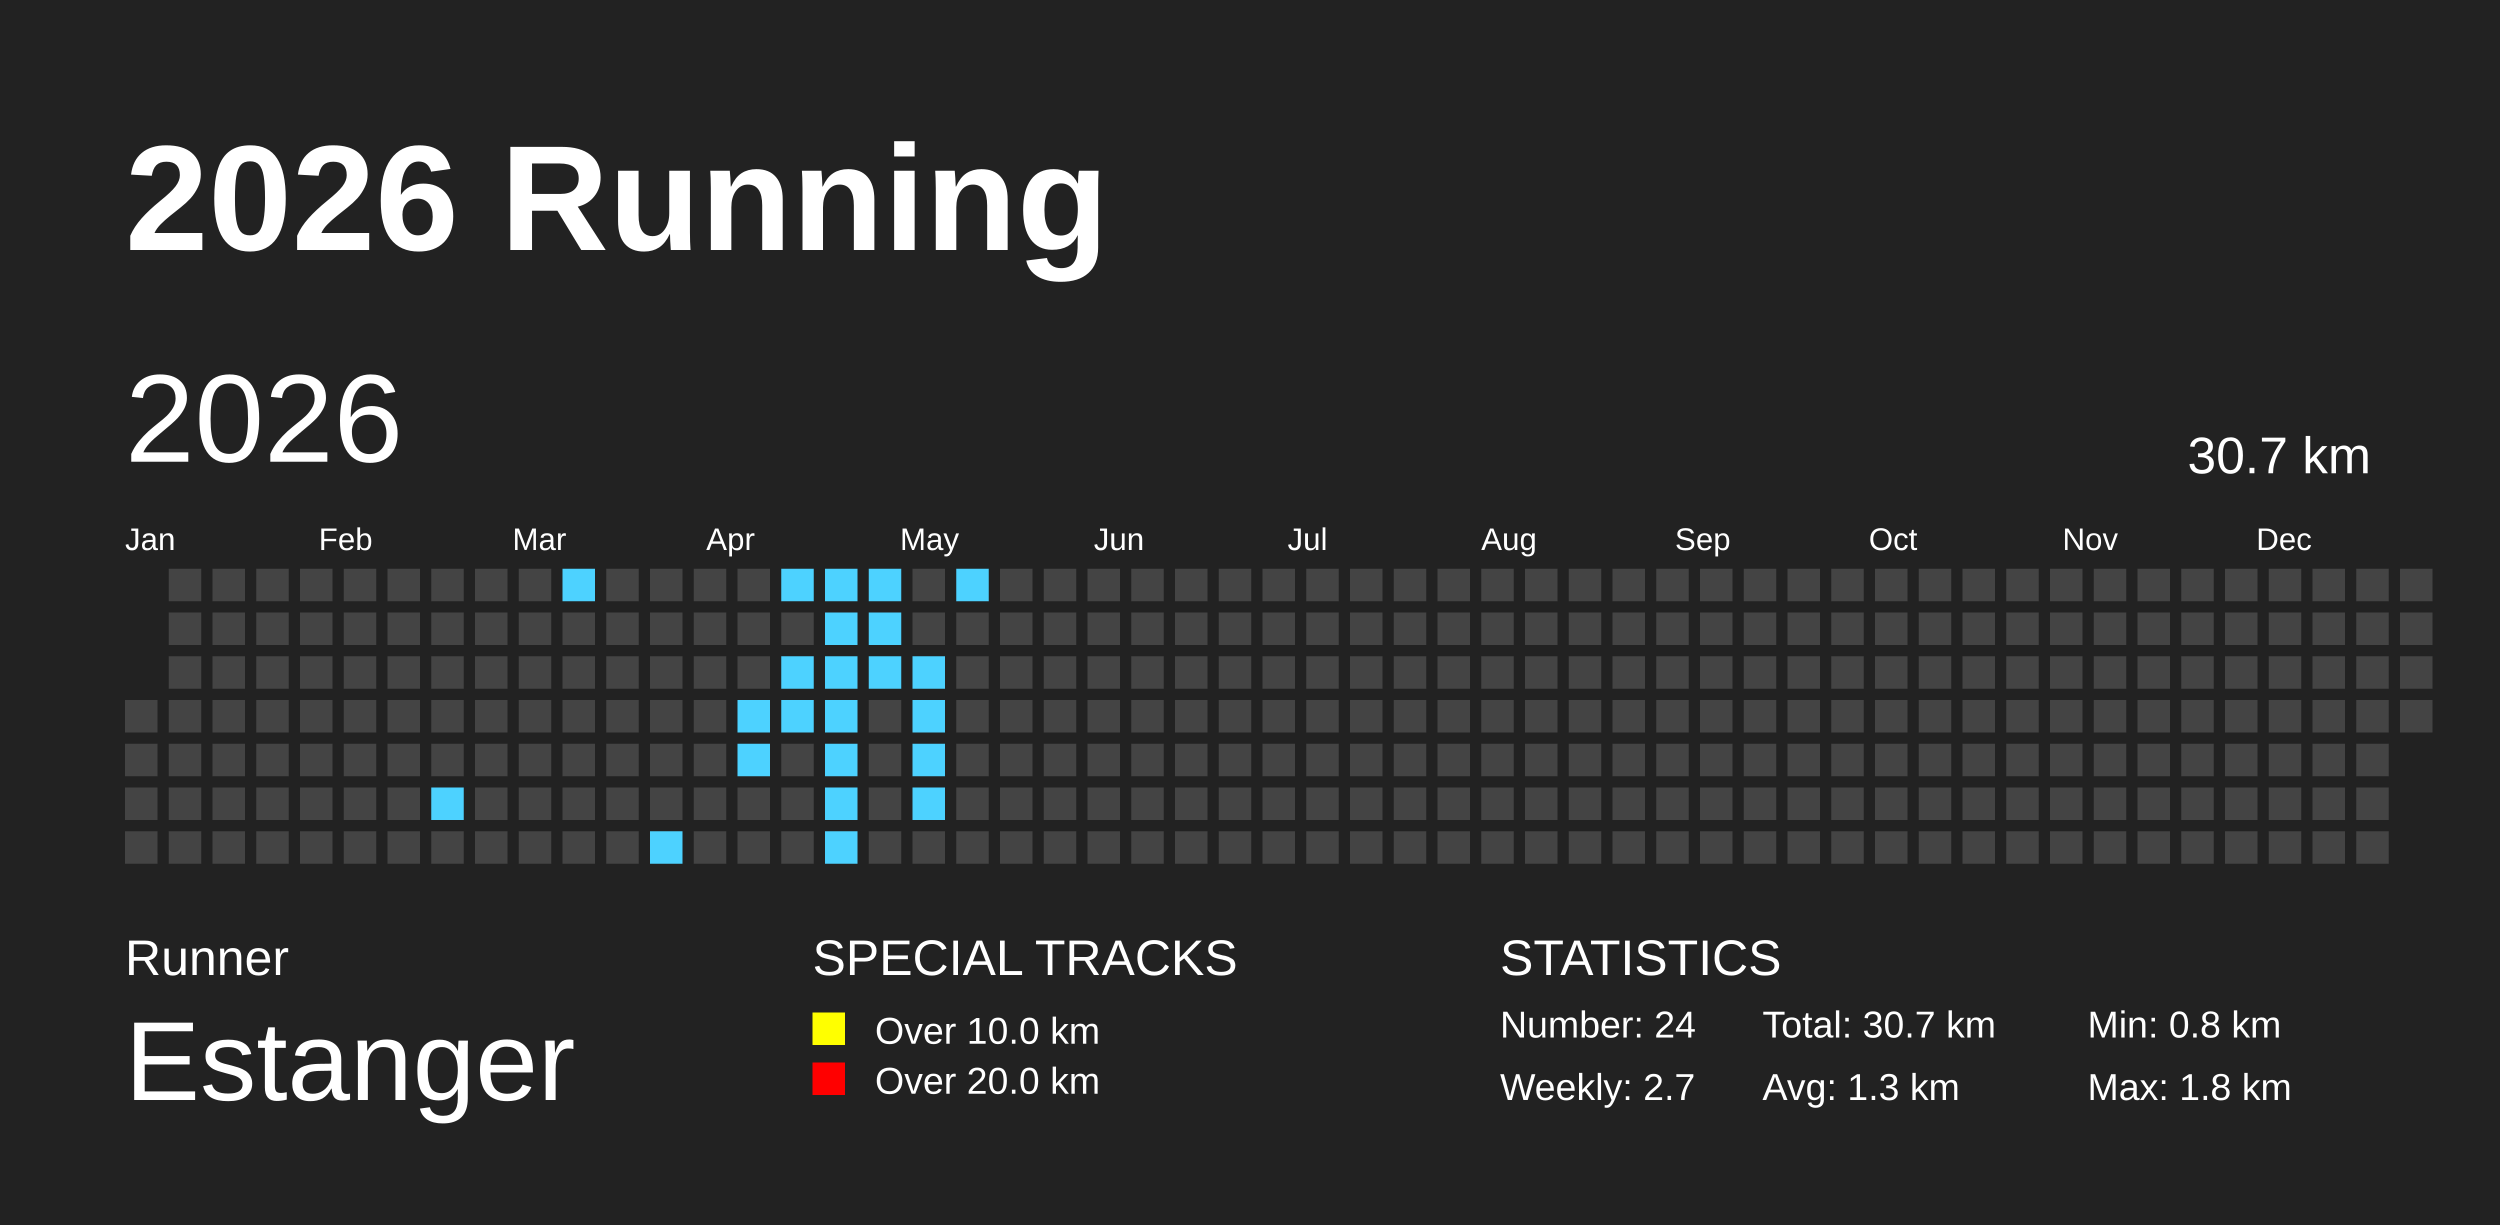
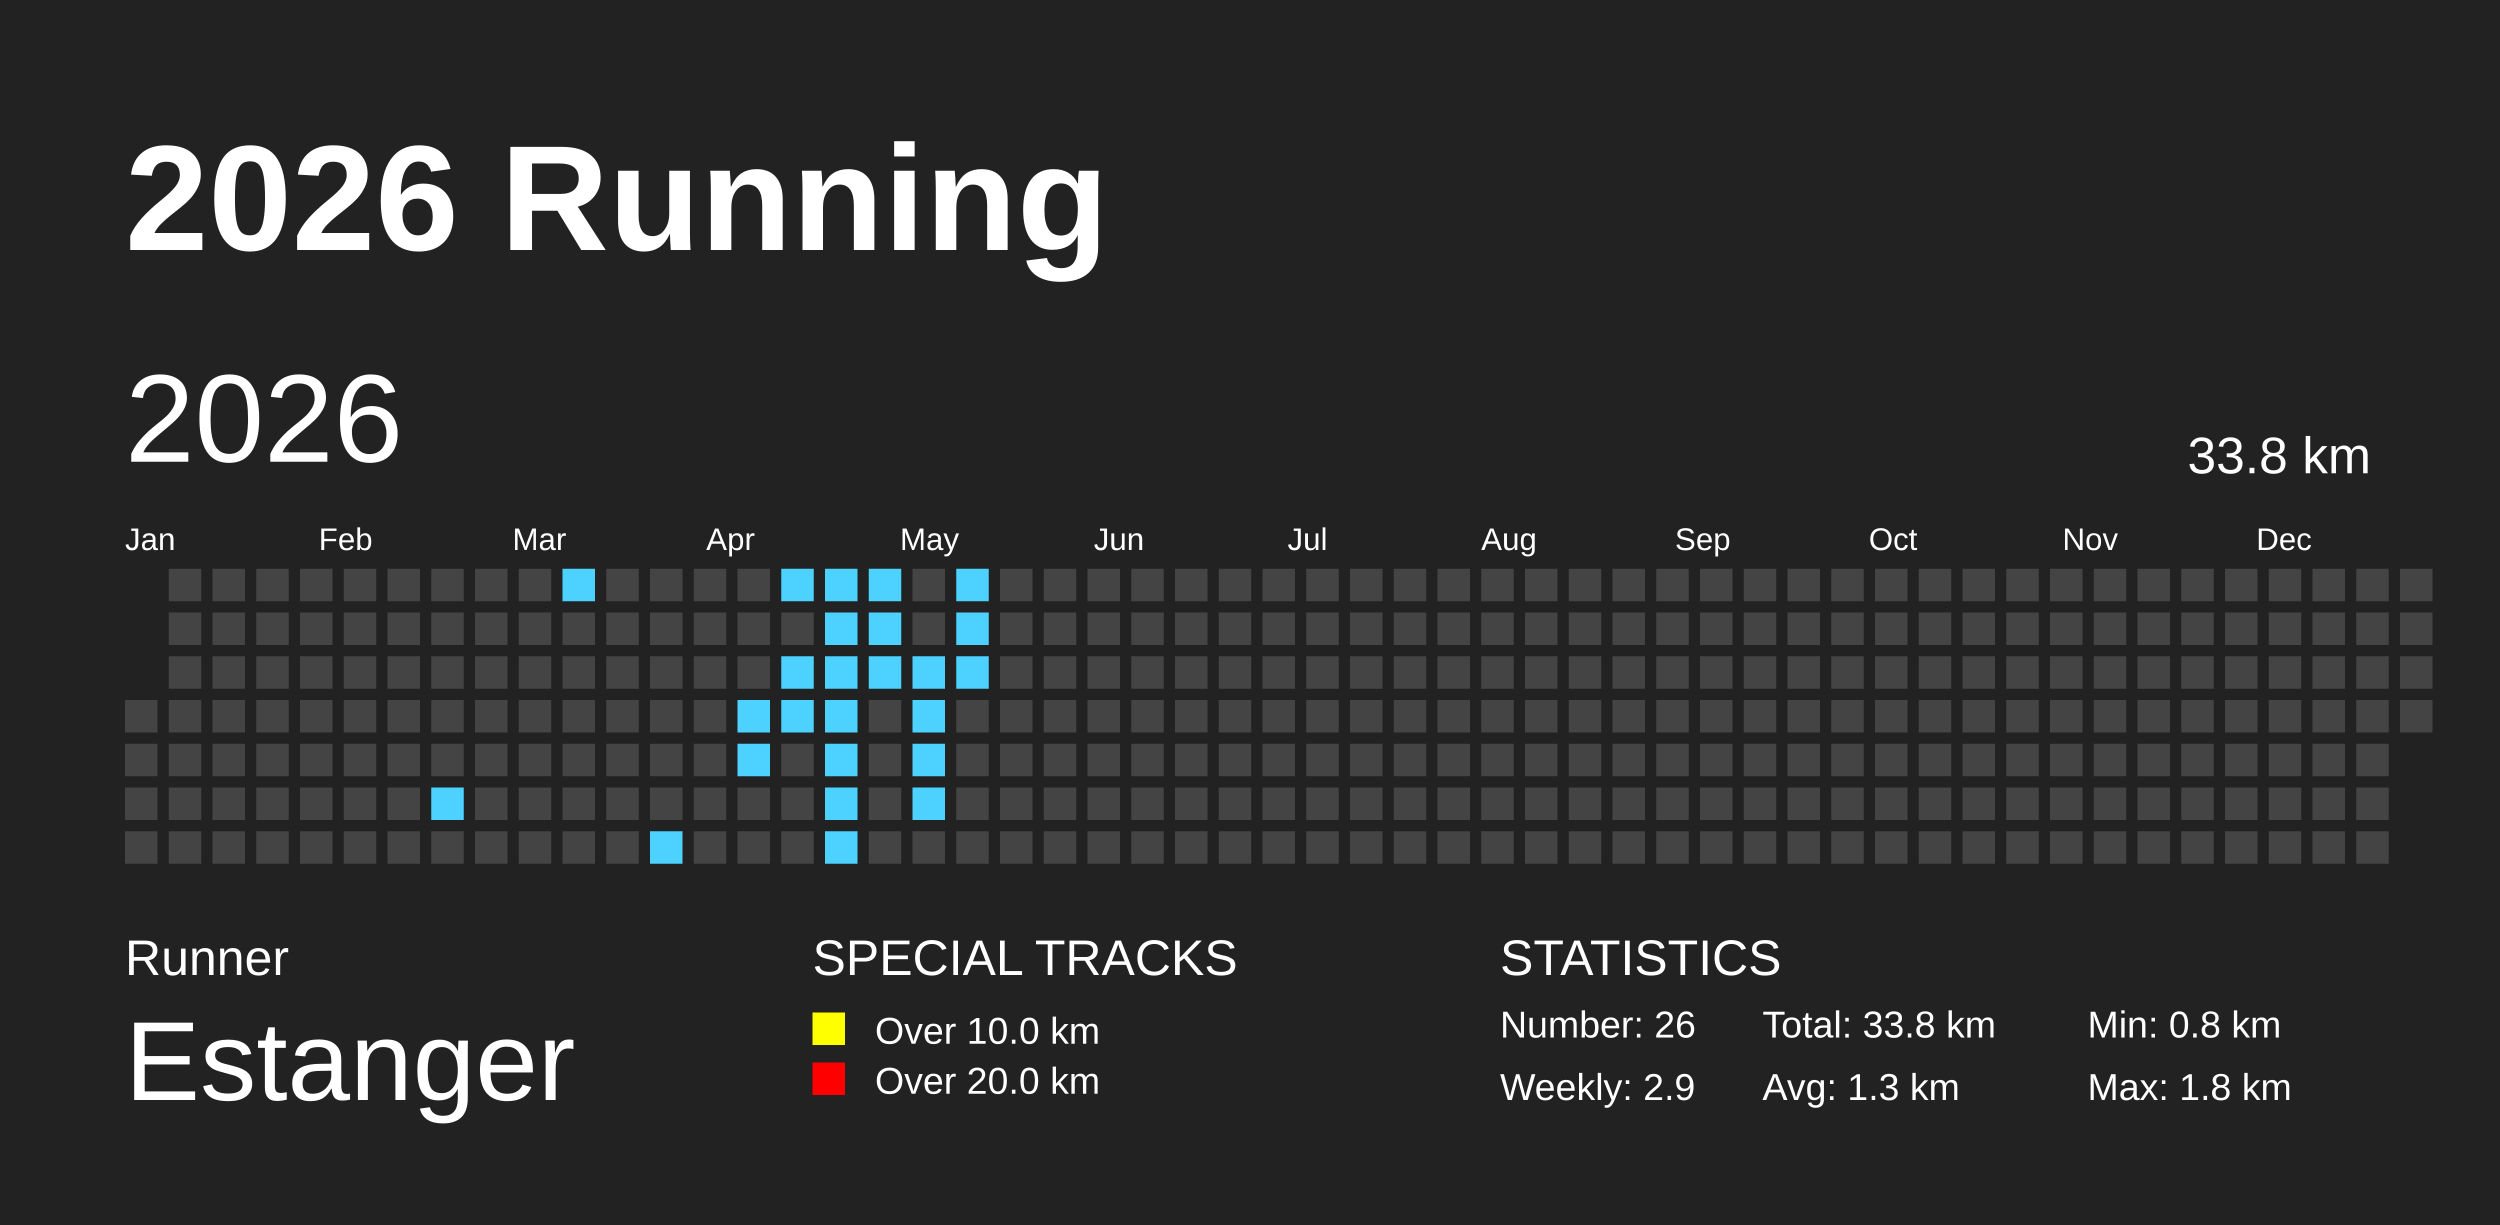
<svg xmlns="http://www.w3.org/2000/svg" baseProfile="full" height="98mm" version="1.1" viewBox="0,0,200,98" width="200mm">
  <defs />
  <rect fill="#222222" height="98" width="200" x="0" y="0" />
  <text fill="#FFFFFF" style="font-size:12px; font-family:Arial; font-weight:bold;" x="10" y="20">2026 Running</text>
  <text fill="#FFFFFF" style="font-size:4px; font-family:Arial" x="10" y="78">Runner</text>
  <text fill="#FFFFFF" style="font-size:9px; font-family:Arial" x="10" y="88">Estanger</text>
  <text fill="#FFFFFF" style="font-size:4px; font-family:Arial" x="65" y="78">SPECIAL TRACKS</text>
  <rect fill="yellow" height="2.6" width="2.6" x="65" y="81" />
  <text fill="#FFFFFF" style="font-size:3px; font-family:Arial" x="70" y="83.5">Over 10.0 km</text>
  <rect fill="red" height="2.6" width="2.6" x="65" y="85" />
  <text fill="#FFFFFF" style="font-size:3px; font-family:Arial" x="70" y="87.5">Over 20.0 km</text>
  <text fill="#FFFFFF" style="font-size:4px; font-family:Arial" x="120" y="78">STATISTICS</text>
-   <text fill="#FFFFFF" style="font-size:3px; font-family:Arial" x="120" y="83">Number: 24</text>
-   <text fill="#FFFFFF" style="font-size:3px; font-family:Arial" x="120" y="88">Weekly: 2.7</text>
-   <text fill="#FFFFFF" style="font-size:3px; font-family:Arial" x="141" y="83">Total: 30.7 km</text>
+   <text fill="#FFFFFF" style="font-size:3px; font-family:Arial" x="120" y="83">Number: 26</text>
+   <text fill="#FFFFFF" style="font-size:3px; font-family:Arial" x="120" y="88">Weekly: 2.9</text>
+   <text fill="#FFFFFF" style="font-size:3px; font-family:Arial" x="141" y="83">Total: 33.8 km</text>
  <text fill="#FFFFFF" style="font-size:3px; font-family:Arial" x="141" y="88">Avg: 1.3 km</text>
  <text fill="#FFFFFF" style="font-size:3px; font-family:Arial" x="167" y="83">Min: 0.8 km</text>
  <text fill="#FFFFFF" style="font-size:3px; font-family:Arial" x="167" y="88">Max: 1.8 km</text>
  <text dominant-baseline="hanging" fill="#FFFFFF" style="font-size:10.0px; font-family:Arial;" x="10" y="30">2026</text>
-   <text dominant-baseline="hanging" fill="#FFFFFF" style="font-size:4.125px; font-family:Arial;" x="175" y="35">30.7 km</text>
+   <text dominant-baseline="hanging" fill="#FFFFFF" style="font-size:4.125px; font-family:Arial;" x="175" y="35">33.8 km</text>
  <text fill="#FFFFFF" style="font-size:2.5px; font-family:Arial" x="10.0" y="44">Jan</text>
  <text fill="#FFFFFF" style="font-size:2.5px; font-family:Arial" x="25.5" y="44">Feb</text>
  <text fill="#FFFFFF" style="font-size:2.5px; font-family:Arial" x="41.0" y="44">Mar</text>
  <text fill="#FFFFFF" style="font-size:2.5px; font-family:Arial" x="56.5" y="44">Apr</text>
  <text fill="#FFFFFF" style="font-size:2.5px; font-family:Arial" x="72.0" y="44">May</text>
  <text fill="#FFFFFF" style="font-size:2.5px; font-family:Arial" x="87.5" y="44">Jun</text>
  <text fill="#FFFFFF" style="font-size:2.5px; font-family:Arial" x="103.0" y="44">Jul</text>
  <text fill="#FFFFFF" style="font-size:2.5px; font-family:Arial" x="118.5" y="44">Aug</text>
  <text fill="#FFFFFF" style="font-size:2.5px; font-family:Arial" x="134.0" y="44">Sep</text>
  <text fill="#FFFFFF" style="font-size:2.5px; font-family:Arial" x="149.5" y="44">Oct</text>
  <text fill="#FFFFFF" style="font-size:2.5px; font-family:Arial" x="165.0" y="44">Nov</text>
  <text fill="#FFFFFF" style="font-size:2.5px; font-family:Arial" x="180.5" y="44">Dec</text>
  <rect fill="#444444" height="2.6" width="2.6" x="10.0" y="56.0" />
  <rect fill="#444444" height="2.6" width="2.6" x="10.0" y="59.5" />
  <rect fill="#444444" height="2.6" width="2.6" x="10.0" y="63.0" />
  <rect fill="#444444" height="2.6" width="2.6" x="10.0" y="66.5" />
  <rect fill="#444444" height="2.6" width="2.6" x="13.5" y="45.5" />
  <rect fill="#444444" height="2.6" width="2.6" x="13.5" y="49.0" />
  <rect fill="#444444" height="2.6" width="2.6" x="13.5" y="52.5" />
  <rect fill="#444444" height="2.6" width="2.6" x="13.5" y="56.0" />
  <rect fill="#444444" height="2.6" width="2.6" x="13.5" y="59.5" />
  <rect fill="#444444" height="2.6" width="2.6" x="13.5" y="63.0" />
  <rect fill="#444444" height="2.6" width="2.6" x="13.5" y="66.5" />
  <rect fill="#444444" height="2.6" width="2.6" x="17.0" y="45.5" />
  <rect fill="#444444" height="2.6" width="2.6" x="17.0" y="49.0" />
  <rect fill="#444444" height="2.6" width="2.6" x="17.0" y="52.5" />
  <rect fill="#444444" height="2.6" width="2.6" x="17.0" y="56.0" />
  <rect fill="#444444" height="2.6" width="2.6" x="17.0" y="59.5" />
  <rect fill="#444444" height="2.6" width="2.6" x="17.0" y="63.0" />
  <rect fill="#444444" height="2.6" width="2.6" x="17.0" y="66.5" />
  <rect fill="#444444" height="2.6" width="2.6" x="20.5" y="45.5" />
  <rect fill="#444444" height="2.6" width="2.6" x="20.5" y="49.0" />
  <rect fill="#444444" height="2.6" width="2.6" x="20.5" y="52.5" />
  <rect fill="#444444" height="2.6" width="2.6" x="20.5" y="56.0" />
  <rect fill="#444444" height="2.6" width="2.6" x="20.5" y="59.5" />
  <rect fill="#444444" height="2.6" width="2.6" x="20.5" y="63.0" />
  <rect fill="#444444" height="2.6" width="2.6" x="20.5" y="66.5" />
  <rect fill="#444444" height="2.6" width="2.6" x="24.0" y="45.5" />
  <rect fill="#444444" height="2.6" width="2.6" x="24.0" y="49.0" />
  <rect fill="#444444" height="2.6" width="2.6" x="24.0" y="52.5" />
  <rect fill="#444444" height="2.6" width="2.6" x="24.0" y="56.0" />
  <rect fill="#444444" height="2.6" width="2.6" x="24.0" y="59.5" />
  <rect fill="#444444" height="2.6" width="2.6" x="24.0" y="63.0" />
  <rect fill="#444444" height="2.6" width="2.6" x="24.0" y="66.5" />
  <rect fill="#444444" height="2.6" width="2.6" x="27.5" y="45.5" />
  <rect fill="#444444" height="2.6" width="2.6" x="27.5" y="49.0" />
  <rect fill="#444444" height="2.6" width="2.6" x="27.5" y="52.5" />
  <rect fill="#444444" height="2.6" width="2.6" x="27.5" y="56.0" />
  <rect fill="#444444" height="2.6" width="2.6" x="27.5" y="59.5" />
  <rect fill="#444444" height="2.6" width="2.6" x="27.5" y="63.0" />
  <rect fill="#444444" height="2.6" width="2.6" x="27.5" y="66.5" />
  <rect fill="#444444" height="2.6" width="2.6" x="31.0" y="45.5" />
  <rect fill="#444444" height="2.6" width="2.6" x="31.0" y="49.0" />
  <rect fill="#444444" height="2.6" width="2.6" x="31.0" y="52.5" />
  <rect fill="#444444" height="2.6" width="2.6" x="31.0" y="56.0" />
  <rect fill="#444444" height="2.6" width="2.6" x="31.0" y="59.5" />
  <rect fill="#444444" height="2.6" width="2.6" x="31.0" y="63.0" />
  <rect fill="#444444" height="2.6" width="2.6" x="31.0" y="66.5" />
  <rect fill="#444444" height="2.6" width="2.6" x="34.5" y="45.5" />
  <rect fill="#444444" height="2.6" width="2.6" x="34.5" y="49.0" />
  <rect fill="#444444" height="2.6" width="2.6" x="34.5" y="52.5" />
  <rect fill="#444444" height="2.6" width="2.6" x="34.5" y="56.0" />
  <rect fill="#444444" height="2.6" width="2.6" x="34.5" y="59.5" />
  <rect fill="#4DD2FF" height="2.6" width="2.6" x="34.5" y="63.0" />
  <rect fill="#444444" height="2.6" width="2.6" x="34.5" y="66.5" />
  <rect fill="#444444" height="2.6" width="2.6" x="38.0" y="45.5" />
  <rect fill="#444444" height="2.6" width="2.6" x="38.0" y="49.0" />
  <rect fill="#444444" height="2.6" width="2.6" x="38.0" y="52.5" />
  <rect fill="#444444" height="2.6" width="2.6" x="38.0" y="56.0" />
  <rect fill="#444444" height="2.6" width="2.6" x="38.0" y="59.5" />
  <rect fill="#444444" height="2.6" width="2.6" x="38.0" y="63.0" />
  <rect fill="#444444" height="2.6" width="2.6" x="38.0" y="66.5" />
  <rect fill="#444444" height="2.6" width="2.6" x="41.5" y="45.5" />
  <rect fill="#444444" height="2.6" width="2.6" x="41.5" y="49.0" />
  <rect fill="#444444" height="2.6" width="2.6" x="41.5" y="52.5" />
  <rect fill="#444444" height="2.6" width="2.6" x="41.5" y="56.0" />
  <rect fill="#444444" height="2.6" width="2.6" x="41.5" y="59.5" />
  <rect fill="#444444" height="2.6" width="2.6" x="41.5" y="63.0" />
  <rect fill="#444444" height="2.6" width="2.6" x="41.5" y="66.5" />
  <rect fill="#4DD2FF" height="2.6" width="2.6" x="45.0" y="45.5" />
  <rect fill="#444444" height="2.6" width="2.6" x="45.0" y="49.0" />
  <rect fill="#444444" height="2.6" width="2.6" x="45.0" y="52.5" />
  <rect fill="#444444" height="2.6" width="2.6" x="45.0" y="56.0" />
  <rect fill="#444444" height="2.6" width="2.6" x="45.0" y="59.5" />
  <rect fill="#444444" height="2.6" width="2.6" x="45.0" y="63.0" />
  <rect fill="#444444" height="2.6" width="2.6" x="45.0" y="66.5" />
  <rect fill="#444444" height="2.6" width="2.6" x="48.5" y="45.5" />
  <rect fill="#444444" height="2.6" width="2.6" x="48.5" y="49.0" />
  <rect fill="#444444" height="2.6" width="2.6" x="48.5" y="52.5" />
  <rect fill="#444444" height="2.6" width="2.6" x="48.5" y="56.0" />
  <rect fill="#444444" height="2.6" width="2.6" x="48.5" y="59.5" />
  <rect fill="#444444" height="2.6" width="2.6" x="48.5" y="63.0" />
  <rect fill="#444444" height="2.6" width="2.6" x="48.5" y="66.5" />
  <rect fill="#444444" height="2.6" width="2.6" x="52.0" y="45.5" />
  <rect fill="#444444" height="2.6" width="2.6" x="52.0" y="49.0" />
  <rect fill="#444444" height="2.6" width="2.6" x="52.0" y="52.5" />
  <rect fill="#444444" height="2.6" width="2.6" x="52.0" y="56.0" />
  <rect fill="#444444" height="2.6" width="2.6" x="52.0" y="59.5" />
  <rect fill="#444444" height="2.6" width="2.6" x="52.0" y="63.0" />
  <rect fill="#4DD2FF" height="2.6" width="2.6" x="52.0" y="66.5" />
  <rect fill="#444444" height="2.6" width="2.6" x="55.5" y="45.5" />
  <rect fill="#444444" height="2.6" width="2.6" x="55.5" y="49.0" />
  <rect fill="#444444" height="2.6" width="2.6" x="55.5" y="52.5" />
  <rect fill="#444444" height="2.6" width="2.6" x="55.5" y="56.0" />
  <rect fill="#444444" height="2.6" width="2.6" x="55.5" y="59.5" />
  <rect fill="#444444" height="2.6" width="2.6" x="55.5" y="63.0" />
  <rect fill="#444444" height="2.6" width="2.6" x="55.5" y="66.5" />
  <rect fill="#444444" height="2.6" width="2.6" x="59.0" y="45.5" />
  <rect fill="#444444" height="2.6" width="2.6" x="59.0" y="49.0" />
  <rect fill="#444444" height="2.6" width="2.6" x="59.0" y="52.5" />
  <rect fill="#4DD2FF" height="2.6" width="2.6" x="59.0" y="56.0" />
  <rect fill="#4DD2FF" height="2.6" width="2.6" x="59.0" y="59.5" />
  <rect fill="#444444" height="2.6" width="2.6" x="59.0" y="63.0" />
  <rect fill="#444444" height="2.6" width="2.6" x="59.0" y="66.5" />
  <rect fill="#4DD2FF" height="2.6" width="2.6" x="62.5" y="45.5" />
  <rect fill="#444444" height="2.6" width="2.6" x="62.5" y="49.0" />
  <rect fill="#4DD2FF" height="2.6" width="2.6" x="62.5" y="52.5" />
  <rect fill="#4DD2FF" height="2.6" width="2.6" x="62.5" y="56.0" />
  <rect fill="#444444" height="2.6" width="2.6" x="62.5" y="59.5" />
  <rect fill="#444444" height="2.6" width="2.6" x="62.5" y="63.0" />
  <rect fill="#444444" height="2.6" width="2.6" x="62.5" y="66.5" />
  <rect fill="#4DD2FF" height="2.6" width="2.6" x="66.0" y="45.5" />
  <rect fill="#4DD2FF" height="2.6" width="2.6" x="66.0" y="49.0" />
  <rect fill="#4DD2FF" height="2.6" width="2.6" x="66.0" y="52.5" />
  <rect fill="#4DD2FF" height="2.6" width="2.6" x="66.0" y="56.0" />
  <rect fill="#4DD2FF" height="2.6" width="2.6" x="66.0" y="59.5" />
  <rect fill="#4DD2FF" height="2.6" width="2.6" x="66.0" y="63.0" />
  <rect fill="#4DD2FF" height="2.6" width="2.6" x="66.0" y="66.5" />
  <rect fill="#4DD2FF" height="2.6" width="2.6" x="69.5" y="45.5" />
  <rect fill="#4DD2FF" height="2.6" width="2.6" x="69.5" y="49.0" />
  <rect fill="#4DD2FF" height="2.6" width="2.6" x="69.5" y="52.5" />
  <rect fill="#444444" height="2.6" width="2.6" x="69.5" y="56.0" />
  <rect fill="#444444" height="2.6" width="2.6" x="69.5" y="59.5" />
  <rect fill="#444444" height="2.6" width="2.6" x="69.5" y="63.0" />
  <rect fill="#444444" height="2.6" width="2.6" x="69.5" y="66.5" />
  <rect fill="#444444" height="2.6" width="2.6" x="73.0" y="45.5" />
  <rect fill="#444444" height="2.6" width="2.6" x="73.0" y="49.0" />
  <rect fill="#4DD2FF" height="2.6" width="2.6" x="73.0" y="52.5" />
  <rect fill="#4DD2FF" height="2.6" width="2.6" x="73.0" y="56.0" />
  <rect fill="#4DD2FF" height="2.6" width="2.6" x="73.0" y="59.5" />
  <rect fill="#4DD2FF" height="2.6" width="2.6" x="73.0" y="63.0" />
  <rect fill="#444444" height="2.6" width="2.6" x="73.0" y="66.5" />
  <rect fill="#4DD2FF" height="2.6" width="2.6" x="76.5" y="45.5" />
-   <rect fill="#444444" height="2.6" width="2.6" x="76.5" y="49.0" />
-   <rect fill="#444444" height="2.6" width="2.6" x="76.5" y="52.5" />
+   <rect fill="#4DD2FF" height="2.6" width="2.6" x="76.5" y="49.0" />
+   <rect fill="#4DD2FF" height="2.6" width="2.6" x="76.5" y="52.5" />
  <rect fill="#444444" height="2.6" width="2.6" x="76.5" y="56.0" />
  <rect fill="#444444" height="2.6" width="2.6" x="76.5" y="59.5" />
  <rect fill="#444444" height="2.6" width="2.6" x="76.5" y="63.0" />
  <rect fill="#444444" height="2.6" width="2.6" x="76.5" y="66.5" />
  <rect fill="#444444" height="2.6" width="2.6" x="80.0" y="45.5" />
  <rect fill="#444444" height="2.6" width="2.6" x="80.0" y="49.0" />
  <rect fill="#444444" height="2.6" width="2.6" x="80.0" y="52.5" />
  <rect fill="#444444" height="2.6" width="2.6" x="80.0" y="56.0" />
  <rect fill="#444444" height="2.6" width="2.6" x="80.0" y="59.5" />
  <rect fill="#444444" height="2.6" width="2.6" x="80.0" y="63.0" />
  <rect fill="#444444" height="2.6" width="2.6" x="80.0" y="66.5" />
  <rect fill="#444444" height="2.6" width="2.6" x="83.5" y="45.5" />
  <rect fill="#444444" height="2.6" width="2.6" x="83.5" y="49.0" />
  <rect fill="#444444" height="2.6" width="2.6" x="83.5" y="52.5" />
  <rect fill="#444444" height="2.6" width="2.6" x="83.5" y="56.0" />
  <rect fill="#444444" height="2.6" width="2.6" x="83.5" y="59.5" />
  <rect fill="#444444" height="2.6" width="2.6" x="83.5" y="63.0" />
  <rect fill="#444444" height="2.6" width="2.6" x="83.5" y="66.5" />
  <rect fill="#444444" height="2.6" width="2.6" x="87.0" y="45.5" />
  <rect fill="#444444" height="2.6" width="2.6" x="87.0" y="49.0" />
  <rect fill="#444444" height="2.6" width="2.6" x="87.0" y="52.5" />
  <rect fill="#444444" height="2.6" width="2.6" x="87.0" y="56.0" />
  <rect fill="#444444" height="2.6" width="2.6" x="87.0" y="59.5" />
  <rect fill="#444444" height="2.6" width="2.6" x="87.0" y="63.0" />
  <rect fill="#444444" height="2.6" width="2.6" x="87.0" y="66.5" />
  <rect fill="#444444" height="2.6" width="2.6" x="90.5" y="45.5" />
  <rect fill="#444444" height="2.6" width="2.6" x="90.5" y="49.0" />
  <rect fill="#444444" height="2.6" width="2.6" x="90.5" y="52.5" />
  <rect fill="#444444" height="2.6" width="2.6" x="90.5" y="56.0" />
  <rect fill="#444444" height="2.6" width="2.6" x="90.5" y="59.5" />
  <rect fill="#444444" height="2.6" width="2.6" x="90.5" y="63.0" />
  <rect fill="#444444" height="2.6" width="2.6" x="90.5" y="66.5" />
  <rect fill="#444444" height="2.6" width="2.6" x="94.0" y="45.5" />
  <rect fill="#444444" height="2.6" width="2.6" x="94.0" y="49.0" />
  <rect fill="#444444" height="2.6" width="2.6" x="94.0" y="52.5" />
  <rect fill="#444444" height="2.6" width="2.6" x="94.0" y="56.0" />
  <rect fill="#444444" height="2.6" width="2.6" x="94.0" y="59.5" />
  <rect fill="#444444" height="2.6" width="2.6" x="94.0" y="63.0" />
  <rect fill="#444444" height="2.6" width="2.6" x="94.0" y="66.5" />
  <rect fill="#444444" height="2.6" width="2.6" x="97.5" y="45.5" />
  <rect fill="#444444" height="2.6" width="2.6" x="97.5" y="49.0" />
  <rect fill="#444444" height="2.6" width="2.6" x="97.5" y="52.5" />
  <rect fill="#444444" height="2.6" width="2.6" x="97.5" y="56.0" />
  <rect fill="#444444" height="2.6" width="2.6" x="97.5" y="59.5" />
  <rect fill="#444444" height="2.6" width="2.6" x="97.5" y="63.0" />
  <rect fill="#444444" height="2.6" width="2.6" x="97.5" y="66.5" />
  <rect fill="#444444" height="2.6" width="2.6" x="101.0" y="45.5" />
  <rect fill="#444444" height="2.6" width="2.6" x="101.0" y="49.0" />
  <rect fill="#444444" height="2.6" width="2.6" x="101.0" y="52.5" />
  <rect fill="#444444" height="2.6" width="2.6" x="101.0" y="56.0" />
  <rect fill="#444444" height="2.6" width="2.6" x="101.0" y="59.5" />
  <rect fill="#444444" height="2.6" width="2.6" x="101.0" y="63.0" />
  <rect fill="#444444" height="2.6" width="2.6" x="101.0" y="66.5" />
  <rect fill="#444444" height="2.6" width="2.6" x="104.5" y="45.5" />
  <rect fill="#444444" height="2.6" width="2.6" x="104.5" y="49.0" />
  <rect fill="#444444" height="2.6" width="2.6" x="104.5" y="52.5" />
  <rect fill="#444444" height="2.6" width="2.6" x="104.5" y="56.0" />
  <rect fill="#444444" height="2.6" width="2.6" x="104.5" y="59.5" />
  <rect fill="#444444" height="2.6" width="2.6" x="104.5" y="63.0" />
  <rect fill="#444444" height="2.6" width="2.6" x="104.5" y="66.5" />
  <rect fill="#444444" height="2.6" width="2.6" x="108.0" y="45.5" />
  <rect fill="#444444" height="2.6" width="2.6" x="108.0" y="49.0" />
  <rect fill="#444444" height="2.6" width="2.6" x="108.0" y="52.5" />
  <rect fill="#444444" height="2.6" width="2.6" x="108.0" y="56.0" />
  <rect fill="#444444" height="2.6" width="2.6" x="108.0" y="59.5" />
  <rect fill="#444444" height="2.6" width="2.6" x="108.0" y="63.0" />
  <rect fill="#444444" height="2.6" width="2.6" x="108.0" y="66.5" />
  <rect fill="#444444" height="2.6" width="2.6" x="111.5" y="45.5" />
  <rect fill="#444444" height="2.6" width="2.6" x="111.5" y="49.0" />
  <rect fill="#444444" height="2.6" width="2.6" x="111.5" y="52.5" />
  <rect fill="#444444" height="2.6" width="2.6" x="111.5" y="56.0" />
  <rect fill="#444444" height="2.6" width="2.6" x="111.5" y="59.5" />
  <rect fill="#444444" height="2.6" width="2.6" x="111.5" y="63.0" />
  <rect fill="#444444" height="2.6" width="2.6" x="111.5" y="66.5" />
  <rect fill="#444444" height="2.6" width="2.6" x="115.0" y="45.5" />
  <rect fill="#444444" height="2.6" width="2.6" x="115.0" y="49.0" />
  <rect fill="#444444" height="2.6" width="2.6" x="115.0" y="52.5" />
  <rect fill="#444444" height="2.6" width="2.6" x="115.0" y="56.0" />
  <rect fill="#444444" height="2.6" width="2.6" x="115.0" y="59.5" />
  <rect fill="#444444" height="2.6" width="2.6" x="115.0" y="63.0" />
  <rect fill="#444444" height="2.6" width="2.6" x="115.0" y="66.5" />
  <rect fill="#444444" height="2.6" width="2.6" x="118.5" y="45.5" />
  <rect fill="#444444" height="2.6" width="2.6" x="118.5" y="49.0" />
  <rect fill="#444444" height="2.6" width="2.6" x="118.5" y="52.5" />
  <rect fill="#444444" height="2.6" width="2.6" x="118.5" y="56.0" />
  <rect fill="#444444" height="2.6" width="2.6" x="118.5" y="59.5" />
  <rect fill="#444444" height="2.6" width="2.6" x="118.5" y="63.0" />
  <rect fill="#444444" height="2.6" width="2.6" x="118.5" y="66.5" />
  <rect fill="#444444" height="2.6" width="2.6" x="122.0" y="45.5" />
  <rect fill="#444444" height="2.6" width="2.6" x="122.0" y="49.0" />
  <rect fill="#444444" height="2.6" width="2.6" x="122.0" y="52.5" />
  <rect fill="#444444" height="2.6" width="2.6" x="122.0" y="56.0" />
  <rect fill="#444444" height="2.6" width="2.6" x="122.0" y="59.5" />
  <rect fill="#444444" height="2.6" width="2.6" x="122.0" y="63.0" />
  <rect fill="#444444" height="2.6" width="2.6" x="122.0" y="66.5" />
  <rect fill="#444444" height="2.6" width="2.6" x="125.5" y="45.5" />
  <rect fill="#444444" height="2.6" width="2.6" x="125.5" y="49.0" />
  <rect fill="#444444" height="2.6" width="2.6" x="125.5" y="52.5" />
  <rect fill="#444444" height="2.6" width="2.6" x="125.5" y="56.0" />
  <rect fill="#444444" height="2.6" width="2.6" x="125.5" y="59.5" />
  <rect fill="#444444" height="2.6" width="2.6" x="125.5" y="63.0" />
  <rect fill="#444444" height="2.6" width="2.6" x="125.5" y="66.5" />
  <rect fill="#444444" height="2.6" width="2.6" x="129.0" y="45.5" />
  <rect fill="#444444" height="2.6" width="2.6" x="129.0" y="49.0" />
  <rect fill="#444444" height="2.6" width="2.6" x="129.0" y="52.5" />
  <rect fill="#444444" height="2.6" width="2.6" x="129.0" y="56.0" />
  <rect fill="#444444" height="2.6" width="2.6" x="129.0" y="59.5" />
  <rect fill="#444444" height="2.6" width="2.6" x="129.0" y="63.0" />
  <rect fill="#444444" height="2.6" width="2.6" x="129.0" y="66.5" />
  <rect fill="#444444" height="2.6" width="2.6" x="132.5" y="45.5" />
  <rect fill="#444444" height="2.6" width="2.6" x="132.5" y="49.0" />
  <rect fill="#444444" height="2.6" width="2.6" x="132.5" y="52.5" />
  <rect fill="#444444" height="2.6" width="2.6" x="132.5" y="56.0" />
  <rect fill="#444444" height="2.6" width="2.6" x="132.5" y="59.5" />
  <rect fill="#444444" height="2.6" width="2.6" x="132.5" y="63.0" />
  <rect fill="#444444" height="2.6" width="2.6" x="132.5" y="66.5" />
  <rect fill="#444444" height="2.6" width="2.6" x="136.0" y="45.5" />
  <rect fill="#444444" height="2.6" width="2.6" x="136.0" y="49.0" />
  <rect fill="#444444" height="2.6" width="2.6" x="136.0" y="52.5" />
  <rect fill="#444444" height="2.6" width="2.6" x="136.0" y="56.0" />
  <rect fill="#444444" height="2.6" width="2.6" x="136.0" y="59.5" />
  <rect fill="#444444" height="2.6" width="2.6" x="136.0" y="63.0" />
  <rect fill="#444444" height="2.6" width="2.6" x="136.0" y="66.5" />
  <rect fill="#444444" height="2.6" width="2.6" x="139.5" y="45.5" />
  <rect fill="#444444" height="2.6" width="2.6" x="139.5" y="49.0" />
  <rect fill="#444444" height="2.6" width="2.6" x="139.5" y="52.5" />
  <rect fill="#444444" height="2.6" width="2.6" x="139.5" y="56.0" />
  <rect fill="#444444" height="2.6" width="2.6" x="139.5" y="59.5" />
  <rect fill="#444444" height="2.6" width="2.6" x="139.5" y="63.0" />
  <rect fill="#444444" height="2.6" width="2.6" x="139.5" y="66.5" />
  <rect fill="#444444" height="2.6" width="2.6" x="143.0" y="45.5" />
  <rect fill="#444444" height="2.6" width="2.6" x="143.0" y="49.0" />
  <rect fill="#444444" height="2.6" width="2.6" x="143.0" y="52.5" />
  <rect fill="#444444" height="2.6" width="2.6" x="143.0" y="56.0" />
  <rect fill="#444444" height="2.6" width="2.6" x="143.0" y="59.5" />
  <rect fill="#444444" height="2.6" width="2.6" x="143.0" y="63.0" />
  <rect fill="#444444" height="2.6" width="2.6" x="143.0" y="66.5" />
  <rect fill="#444444" height="2.6" width="2.6" x="146.5" y="45.5" />
  <rect fill="#444444" height="2.6" width="2.6" x="146.5" y="49.0" />
  <rect fill="#444444" height="2.6" width="2.6" x="146.5" y="52.5" />
  <rect fill="#444444" height="2.6" width="2.6" x="146.5" y="56.0" />
  <rect fill="#444444" height="2.6" width="2.6" x="146.5" y="59.5" />
  <rect fill="#444444" height="2.6" width="2.6" x="146.5" y="63.0" />
  <rect fill="#444444" height="2.6" width="2.6" x="146.5" y="66.5" />
  <rect fill="#444444" height="2.6" width="2.6" x="150.0" y="45.5" />
  <rect fill="#444444" height="2.6" width="2.6" x="150.0" y="49.0" />
  <rect fill="#444444" height="2.6" width="2.6" x="150.0" y="52.5" />
  <rect fill="#444444" height="2.6" width="2.6" x="150.0" y="56.0" />
  <rect fill="#444444" height="2.6" width="2.6" x="150.0" y="59.5" />
  <rect fill="#444444" height="2.6" width="2.6" x="150.0" y="63.0" />
  <rect fill="#444444" height="2.6" width="2.6" x="150.0" y="66.5" />
  <rect fill="#444444" height="2.6" width="2.6" x="153.5" y="45.5" />
  <rect fill="#444444" height="2.6" width="2.6" x="153.5" y="49.0" />
  <rect fill="#444444" height="2.6" width="2.6" x="153.5" y="52.5" />
  <rect fill="#444444" height="2.6" width="2.6" x="153.5" y="56.0" />
  <rect fill="#444444" height="2.6" width="2.6" x="153.5" y="59.5" />
  <rect fill="#444444" height="2.6" width="2.6" x="153.5" y="63.0" />
  <rect fill="#444444" height="2.6" width="2.6" x="153.5" y="66.5" />
  <rect fill="#444444" height="2.6" width="2.6" x="157.0" y="45.5" />
  <rect fill="#444444" height="2.6" width="2.6" x="157.0" y="49.0" />
  <rect fill="#444444" height="2.6" width="2.6" x="157.0" y="52.5" />
  <rect fill="#444444" height="2.6" width="2.6" x="157.0" y="56.0" />
  <rect fill="#444444" height="2.6" width="2.6" x="157.0" y="59.5" />
  <rect fill="#444444" height="2.6" width="2.6" x="157.0" y="63.0" />
  <rect fill="#444444" height="2.6" width="2.6" x="157.0" y="66.5" />
  <rect fill="#444444" height="2.6" width="2.6" x="160.5" y="45.5" />
  <rect fill="#444444" height="2.6" width="2.6" x="160.5" y="49.0" />
  <rect fill="#444444" height="2.6" width="2.6" x="160.5" y="52.5" />
  <rect fill="#444444" height="2.6" width="2.6" x="160.5" y="56.0" />
  <rect fill="#444444" height="2.6" width="2.6" x="160.5" y="59.5" />
  <rect fill="#444444" height="2.6" width="2.6" x="160.5" y="63.0" />
  <rect fill="#444444" height="2.6" width="2.6" x="160.5" y="66.5" />
  <rect fill="#444444" height="2.6" width="2.6" x="164.0" y="45.5" />
  <rect fill="#444444" height="2.6" width="2.6" x="164.0" y="49.0" />
  <rect fill="#444444" height="2.6" width="2.6" x="164.0" y="52.5" />
  <rect fill="#444444" height="2.6" width="2.6" x="164.0" y="56.0" />
  <rect fill="#444444" height="2.6" width="2.6" x="164.0" y="59.5" />
  <rect fill="#444444" height="2.6" width="2.6" x="164.0" y="63.0" />
  <rect fill="#444444" height="2.6" width="2.6" x="164.0" y="66.5" />
  <rect fill="#444444" height="2.6" width="2.6" x="167.5" y="45.5" />
  <rect fill="#444444" height="2.6" width="2.6" x="167.5" y="49.0" />
  <rect fill="#444444" height="2.6" width="2.6" x="167.5" y="52.5" />
  <rect fill="#444444" height="2.6" width="2.6" x="167.5" y="56.0" />
  <rect fill="#444444" height="2.6" width="2.6" x="167.5" y="59.5" />
  <rect fill="#444444" height="2.6" width="2.6" x="167.5" y="63.0" />
  <rect fill="#444444" height="2.6" width="2.6" x="167.5" y="66.5" />
  <rect fill="#444444" height="2.6" width="2.6" x="171.0" y="45.5" />
  <rect fill="#444444" height="2.6" width="2.6" x="171.0" y="49.0" />
  <rect fill="#444444" height="2.6" width="2.6" x="171.0" y="52.5" />
  <rect fill="#444444" height="2.6" width="2.6" x="171.0" y="56.0" />
  <rect fill="#444444" height="2.6" width="2.6" x="171.0" y="59.5" />
  <rect fill="#444444" height="2.6" width="2.6" x="171.0" y="63.0" />
  <rect fill="#444444" height="2.6" width="2.6" x="171.0" y="66.5" />
  <rect fill="#444444" height="2.6" width="2.6" x="174.5" y="45.5" />
  <rect fill="#444444" height="2.6" width="2.6" x="174.5" y="49.0" />
  <rect fill="#444444" height="2.6" width="2.6" x="174.5" y="52.5" />
  <rect fill="#444444" height="2.6" width="2.6" x="174.5" y="56.0" />
  <rect fill="#444444" height="2.6" width="2.6" x="174.5" y="59.5" />
  <rect fill="#444444" height="2.6" width="2.6" x="174.5" y="63.0" />
  <rect fill="#444444" height="2.6" width="2.6" x="174.5" y="66.5" />
  <rect fill="#444444" height="2.6" width="2.6" x="178.0" y="45.5" />
  <rect fill="#444444" height="2.6" width="2.6" x="178.0" y="49.0" />
  <rect fill="#444444" height="2.6" width="2.6" x="178.0" y="52.5" />
  <rect fill="#444444" height="2.6" width="2.6" x="178.0" y="56.0" />
  <rect fill="#444444" height="2.6" width="2.6" x="178.0" y="59.5" />
  <rect fill="#444444" height="2.6" width="2.6" x="178.0" y="63.0" />
  <rect fill="#444444" height="2.6" width="2.6" x="178.0" y="66.5" />
  <rect fill="#444444" height="2.6" width="2.6" x="181.5" y="45.5" />
  <rect fill="#444444" height="2.6" width="2.6" x="181.5" y="49.0" />
  <rect fill="#444444" height="2.6" width="2.6" x="181.5" y="52.5" />
  <rect fill="#444444" height="2.6" width="2.6" x="181.5" y="56.0" />
  <rect fill="#444444" height="2.6" width="2.6" x="181.5" y="59.5" />
  <rect fill="#444444" height="2.6" width="2.6" x="181.5" y="63.0" />
  <rect fill="#444444" height="2.6" width="2.6" x="181.5" y="66.5" />
  <rect fill="#444444" height="2.6" width="2.6" x="185.0" y="45.5" />
  <rect fill="#444444" height="2.6" width="2.6" x="185.0" y="49.0" />
  <rect fill="#444444" height="2.6" width="2.6" x="185.0" y="52.5" />
  <rect fill="#444444" height="2.6" width="2.6" x="185.0" y="56.0" />
  <rect fill="#444444" height="2.6" width="2.6" x="185.0" y="59.5" />
  <rect fill="#444444" height="2.6" width="2.6" x="185.0" y="63.0" />
  <rect fill="#444444" height="2.6" width="2.6" x="185.0" y="66.5" />
  <rect fill="#444444" height="2.6" width="2.6" x="188.5" y="45.5" />
  <rect fill="#444444" height="2.6" width="2.6" x="188.5" y="49.0" />
  <rect fill="#444444" height="2.6" width="2.6" x="188.5" y="52.5" />
  <rect fill="#444444" height="2.6" width="2.6" x="188.5" y="56.0" />
  <rect fill="#444444" height="2.6" width="2.6" x="188.5" y="59.5" />
  <rect fill="#444444" height="2.6" width="2.6" x="188.5" y="63.0" />
  <rect fill="#444444" height="2.6" width="2.6" x="188.5" y="66.5" />
  <rect fill="#444444" height="2.6" width="2.6" x="192.0" y="45.5" />
  <rect fill="#444444" height="2.6" width="2.6" x="192.0" y="49.0" />
  <rect fill="#444444" height="2.6" width="2.6" x="192.0" y="52.5" />
  <rect fill="#444444" height="2.6" width="2.6" x="192.0" y="56.0" />
</svg>
